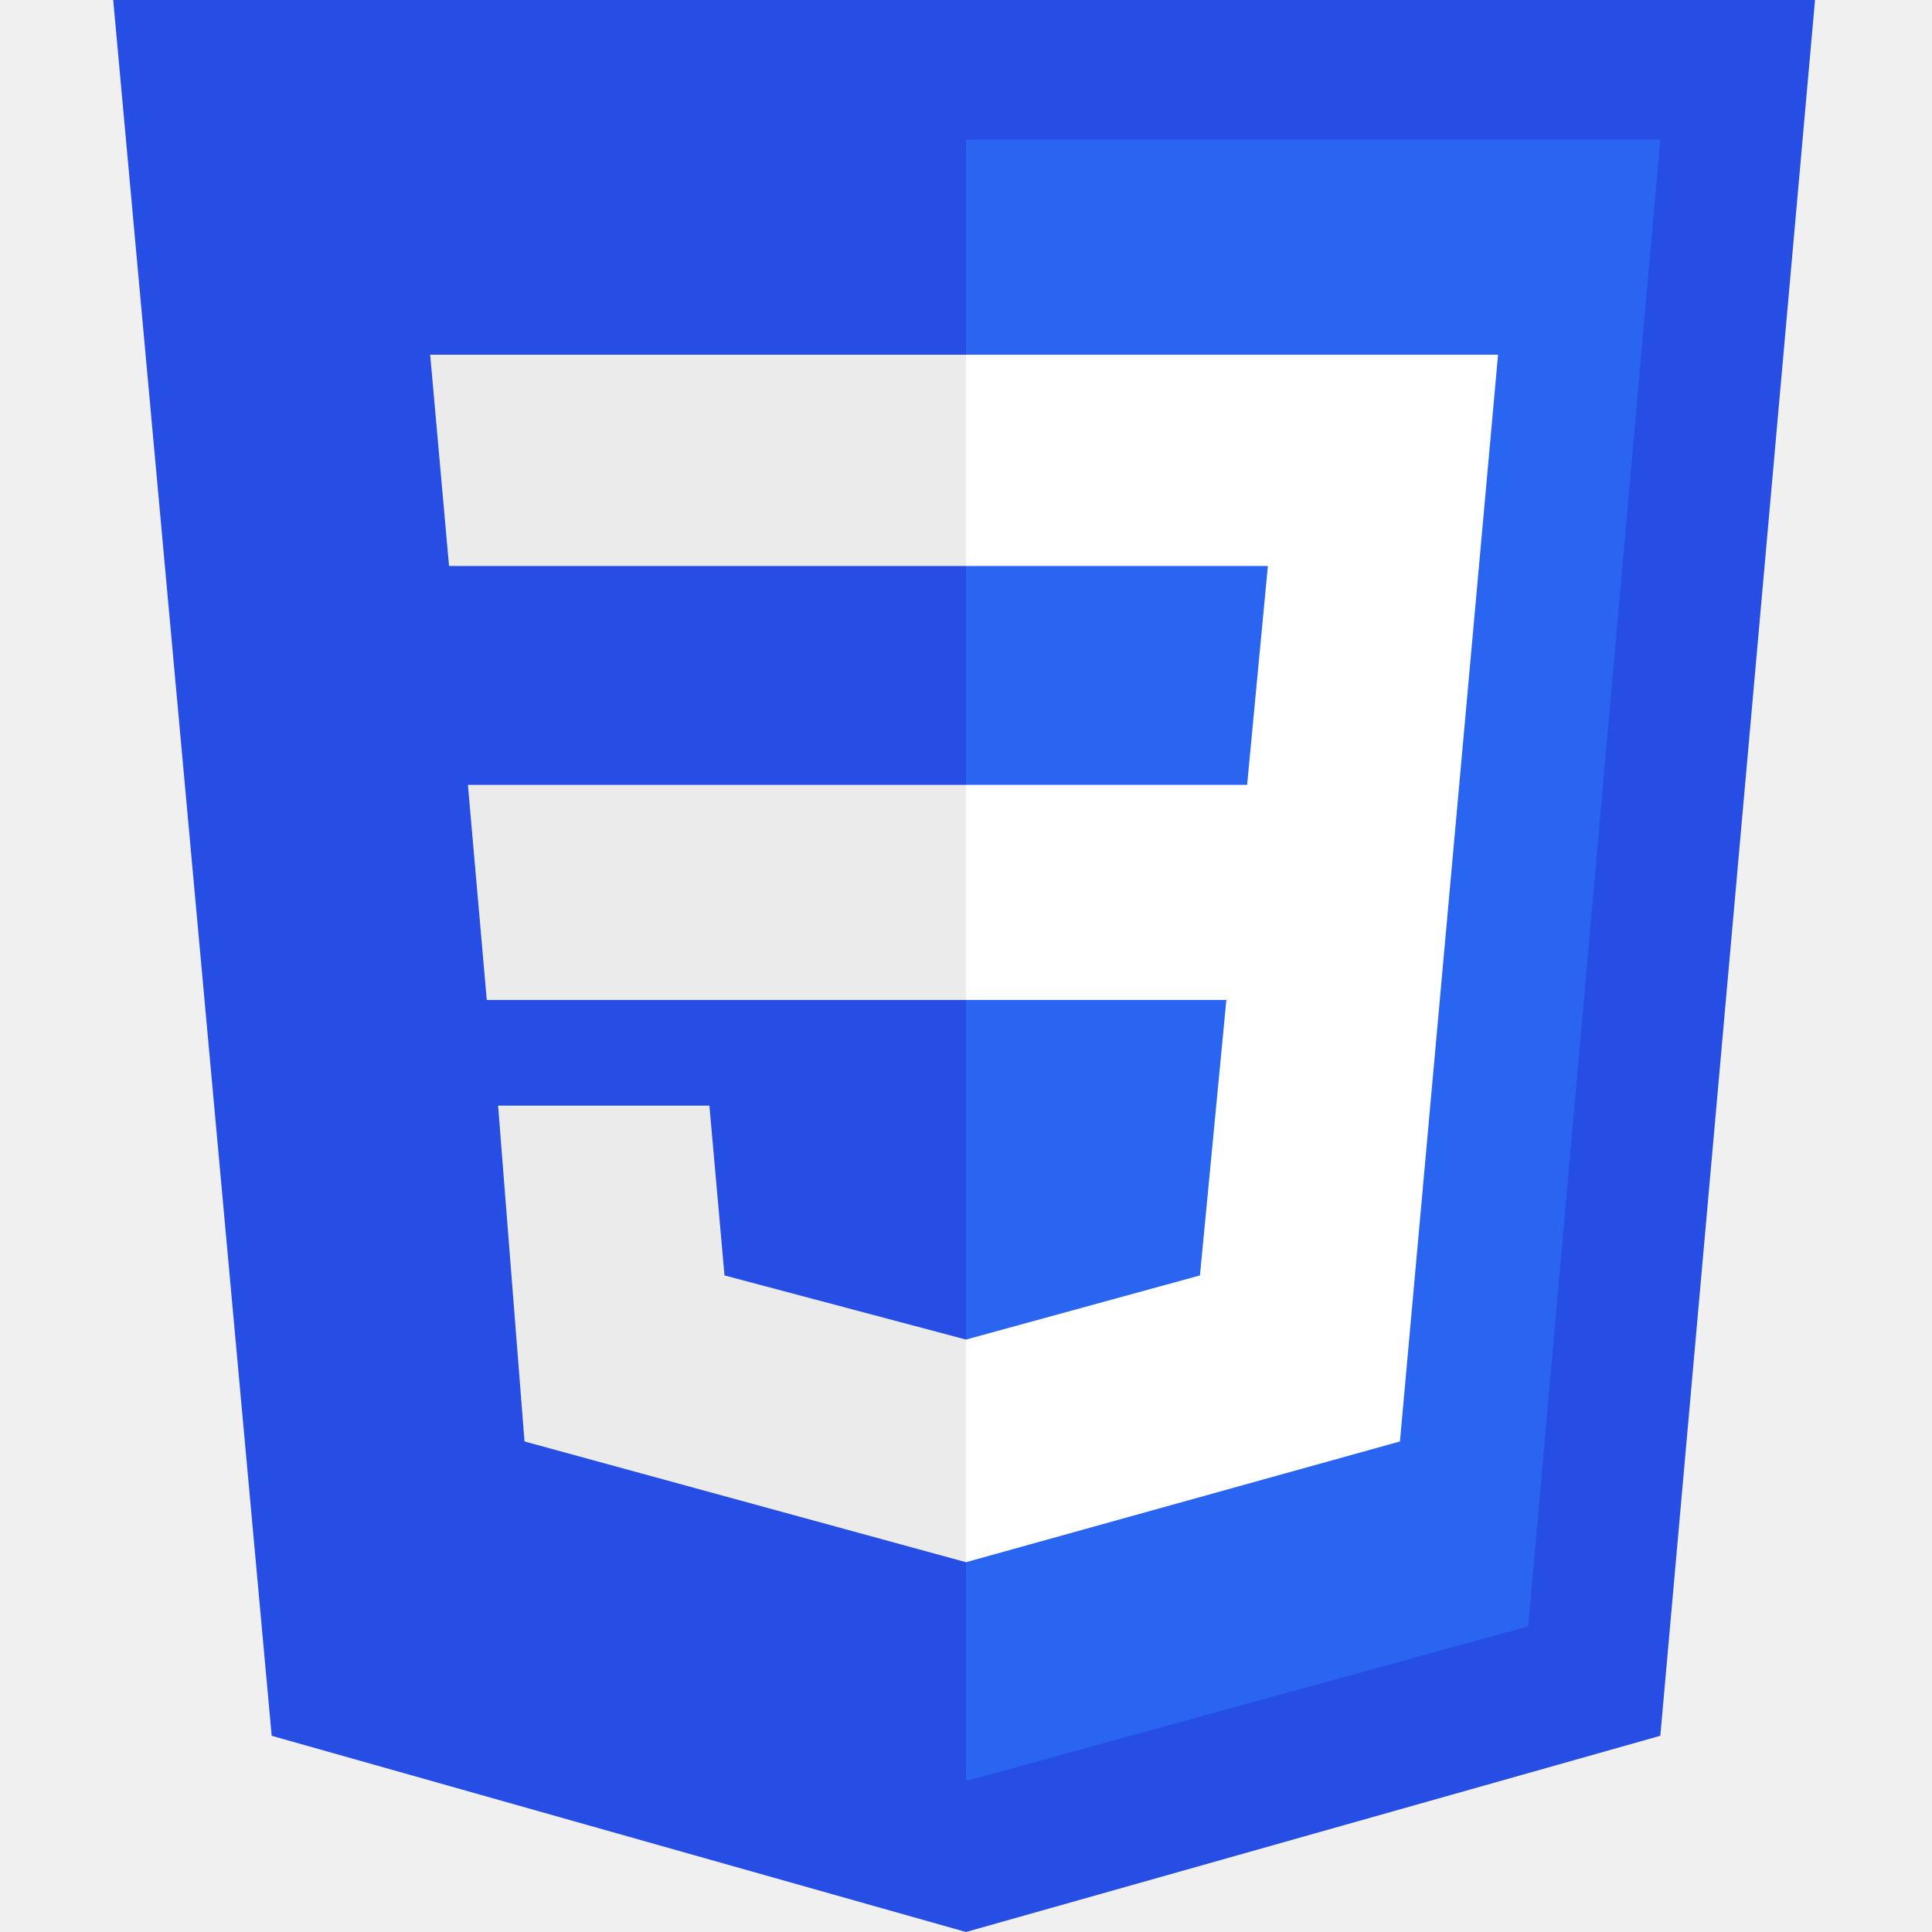
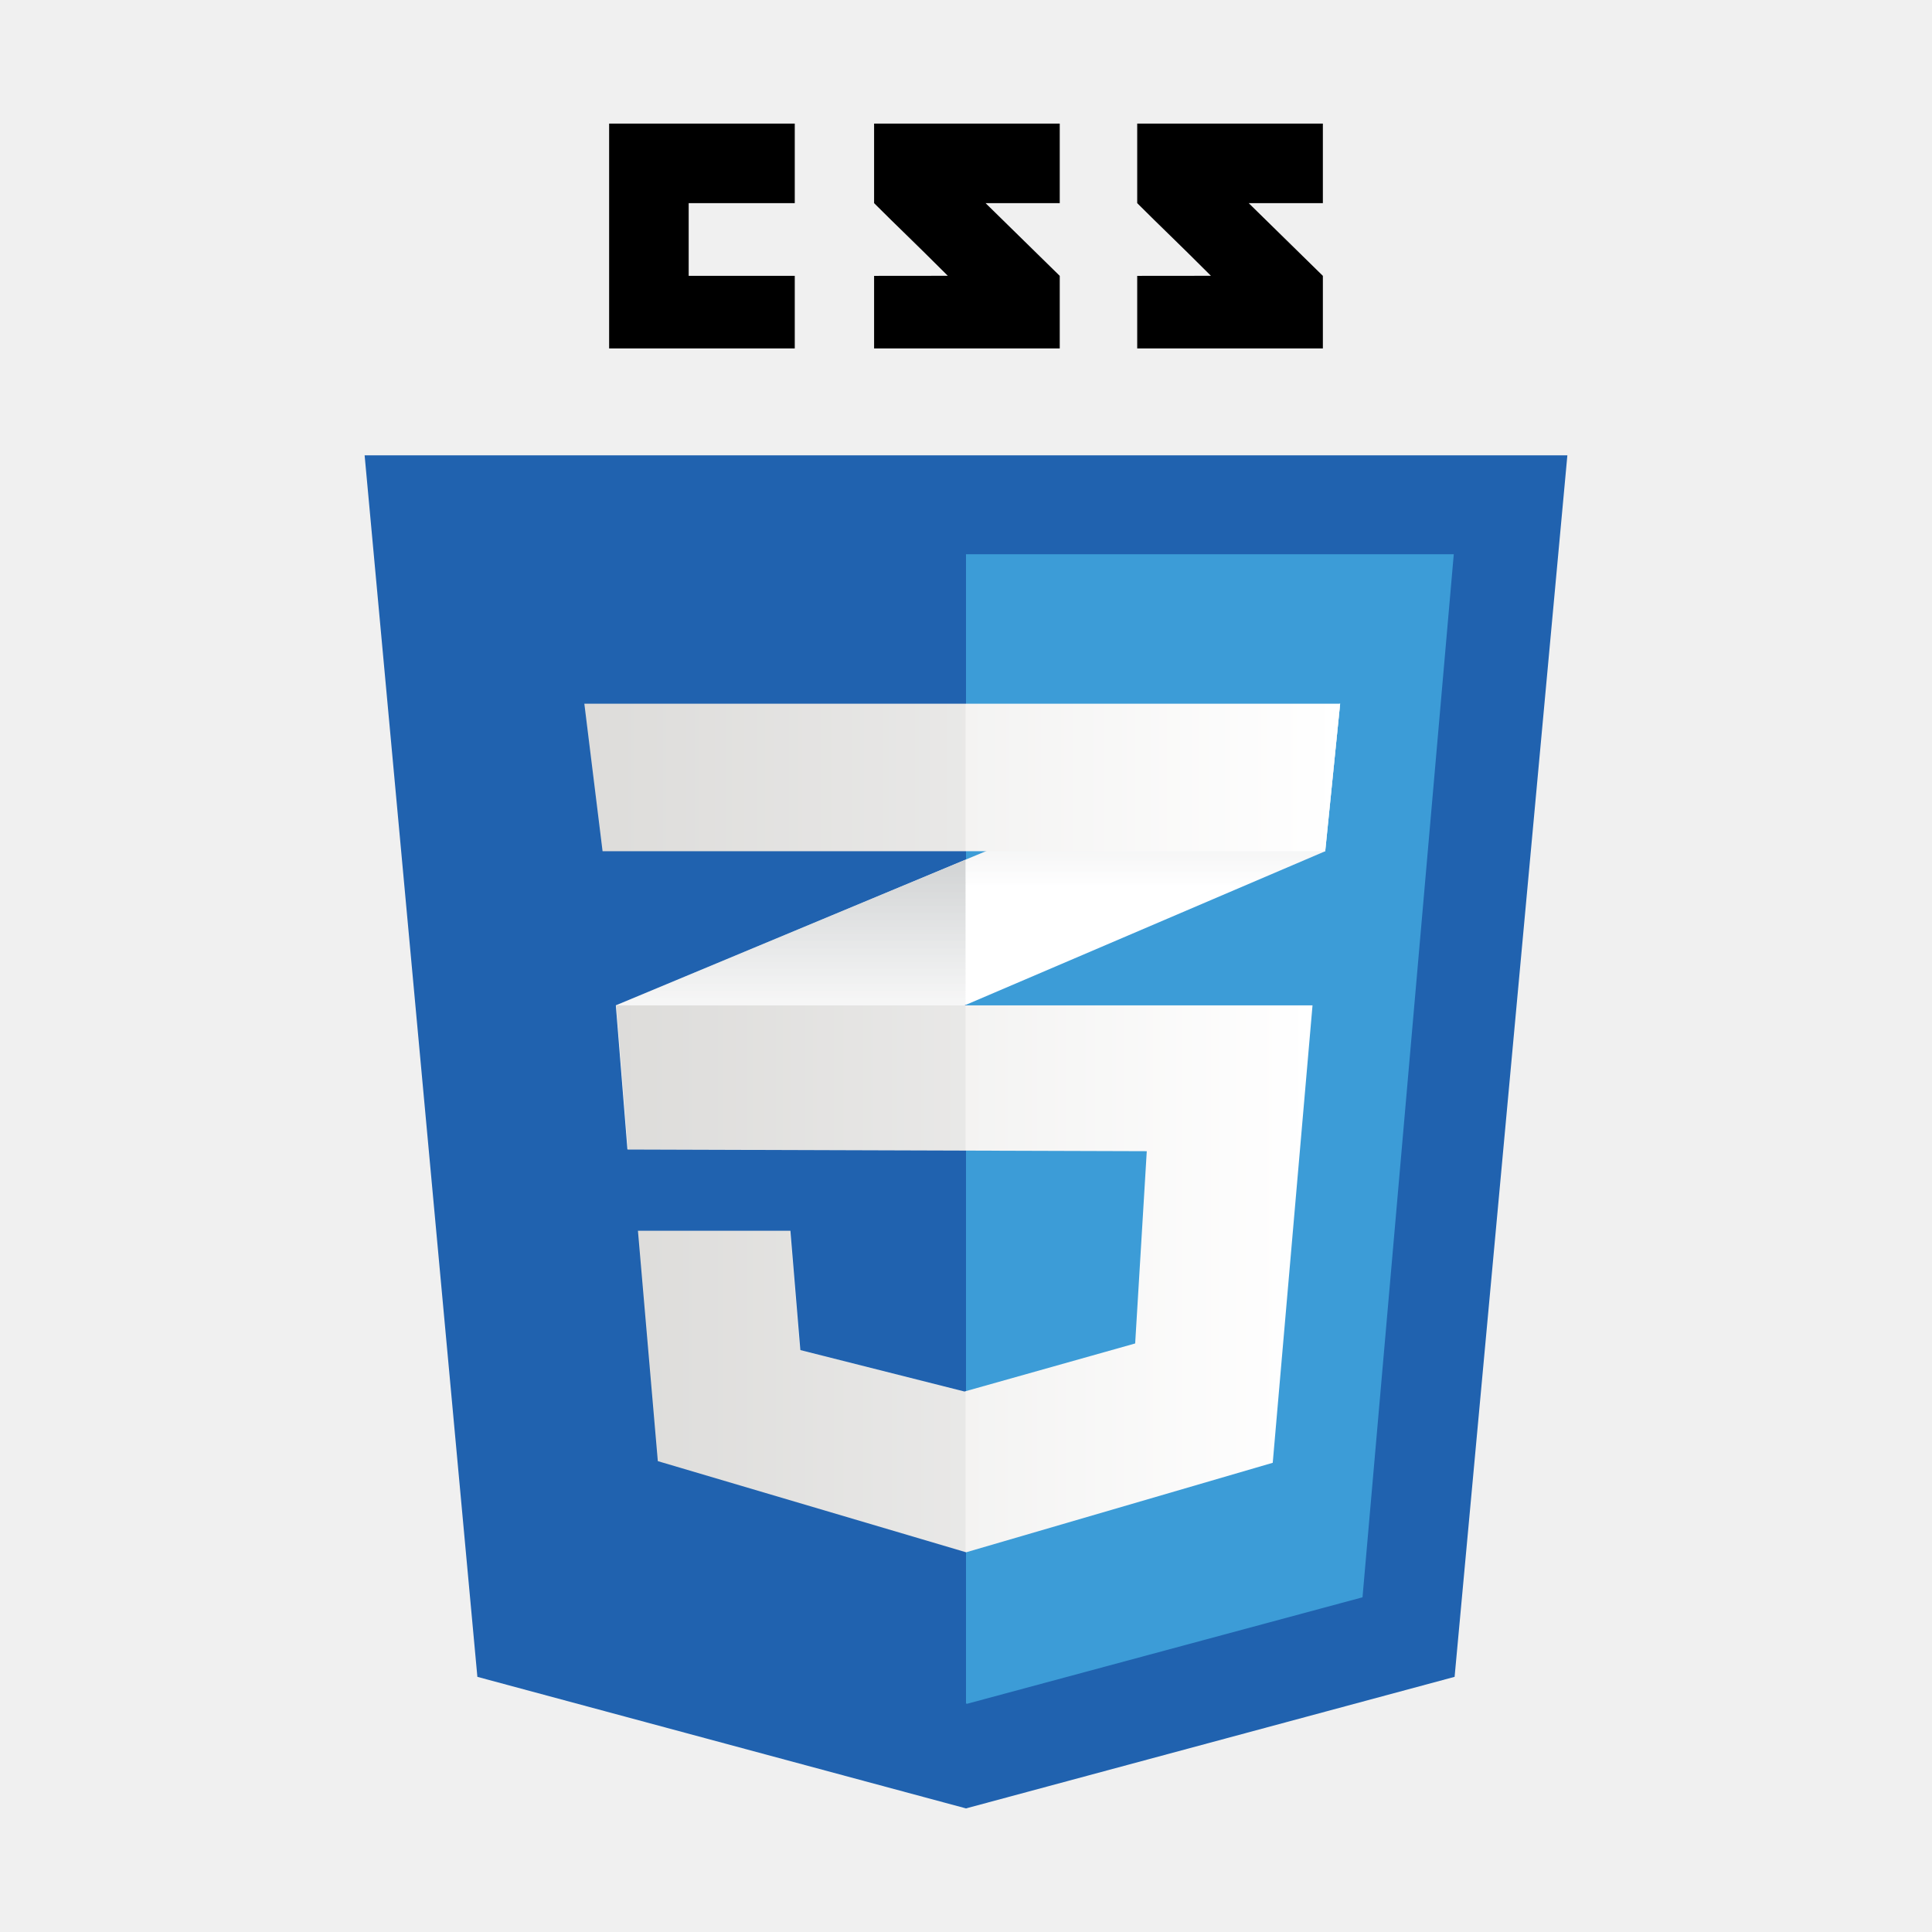
- <svg xmlns="http://www.w3.org/2000/svg" aria-label="CSS3" role="img" viewBox="0 0 512 512">
-   <path fill="#264de4" d="M72 460L30 0h451l-41 460-184 52" />
-   <path fill="#2965f1" d="M256 37V472l149-41 35-394" />
-   <path fill="#ebebeb" d="m114 94h142v56H119m5 58h132v57H129m3 28h56l4 45 64 17v59L139 382" />
-   <path fill="#fff" d="m256 208v57h69l-7 73-62 17v59l115-32 26-288H256v56h80l-5.5 58Z" />
+ <svg xmlns="http://www.w3.org/2000/svg" width="2500" height="2500" viewBox="0 0 538.584 538.583">
+   <path d="M0 0h538.584v538.583H0V0z" fill="none" />
+   <path d="M405.5 467.454L269.29 504.13l-136.212-36.676-31.432-340.525h335.29L405.5 467.454z" fill="#2062af" />
+   <path d="M269.289 154.511v320.367l.308.084 110.229-29.682 25.443-290.769h-135.98z" fill="#3c9cd7" />
+   <path d="M191.985 76.899V56.631h29.571V34.453h-51.749v62.684h51.749V76.899h-29.571zm82.766-20.268h20.674V34.453h-51.754v22.178c6.924 6.924 10.535 10.238 20.549 20.252-5.854 0-20.549.021-20.549.02v20.234h51.754V76.899l-20.674-20.268zm73.352 0h20.673V34.453H317.02v22.178c6.924 6.924 10.537 10.238 20.551 20.252-5.852 0-20.551.021-20.551.02v20.234h51.757V76.899l-20.674-20.268z" />
+   <path d="M269.168 239.656l-97.49 40.602 3.233 40.199 94.257-40.301 100.265-42.868 4.157-41.122-104.422 43.49z" fill="#fff" />
+   <linearGradient id="a" gradientUnits="userSpaceOnUse" x1="-825.508" y1="1338.301" x2="-825.508" y2="1419.102" gradientTransform="matrix(1 0 0 -1 1045.93 1658.759)">
+     <stop offset=".387" stop-color="#d1d3d4" stop-opacity="0" />
+     <stop offset="1" stop-color="#d1d3d4" />
+   </linearGradient>
+   <path d="M171.677 280.258l3.233 40.199 94.257-40.301v-40.5l-97.49 40.602z" fill="url(#a)" />
+   <linearGradient id="b" gradientUnits="userSpaceOnUse" x1="-724.552" y1="1378.602" x2="-724.552" y2="1462.591" gradientTransform="matrix(1 0 0 -1 1045.93 1658.759)">
+     <stop offset=".387" stop-color="#d1d3d4" stop-opacity="0" />
+     <stop offset="1" stop-color="#d1d3d4" />
+   </linearGradient>
+   <path d="M373.59 196.167l-104.422 43.489v40.5l100.265-42.868 4.157-41.121z" fill="url(#b)" />
+   <linearGradient id="c" gradientUnits="userSpaceOnUse" x1="-874.103" y1="1302.263" x2="-680.039" y2="1302.263" gradientTransform="matrix(1 0 0 -1 1045.93 1658.759)">
+     <stop offset="0" stop-color="#e8e7e5" />
+     <stop offset="1" stop-color="#fff" />
+   </linearGradient>
+   <path d="M171.827 280.258l3.234 40.199 144.625.461-3.235 53.598-47.59 13.398-45.748-11.551-2.772-33.268h-42.508l5.545 64.225 85.945 25.412 85.479-24.951 11.09-127.523H171.827z" fill="url(#c)" />
+   <path d="M269.168 280.258h-97.49l3.233 40.199 94.257.301v-40.5zm0 107.528l-.462.129-45.742-11.551-2.772-33.268h-42.507l5.544 64.225 85.939 25.412v-44.947z" opacity=".05" />
+   <linearGradient id="d" gradientUnits="userSpaceOnUse" x1="-883.032" y1="1442.031" x2="-672.341" y2="1442.031" gradientTransform="matrix(1 0 0 -1 1045.93 1658.759)">
+     <stop offset="0" stop-color="#e8e7e5" />
+     <stop offset="1" stop-color="#fff" />
+   </linearGradient>
+   <path d="M162.898 196.167H373.59l-4.157 41.122H167.98l-5.082-41.122z" fill="url(#d)" />
+   <path d="M269.168 196.167h-106.27l5.082 41.122h101.188v-41.122z" opacity=".05" />
</svg>
